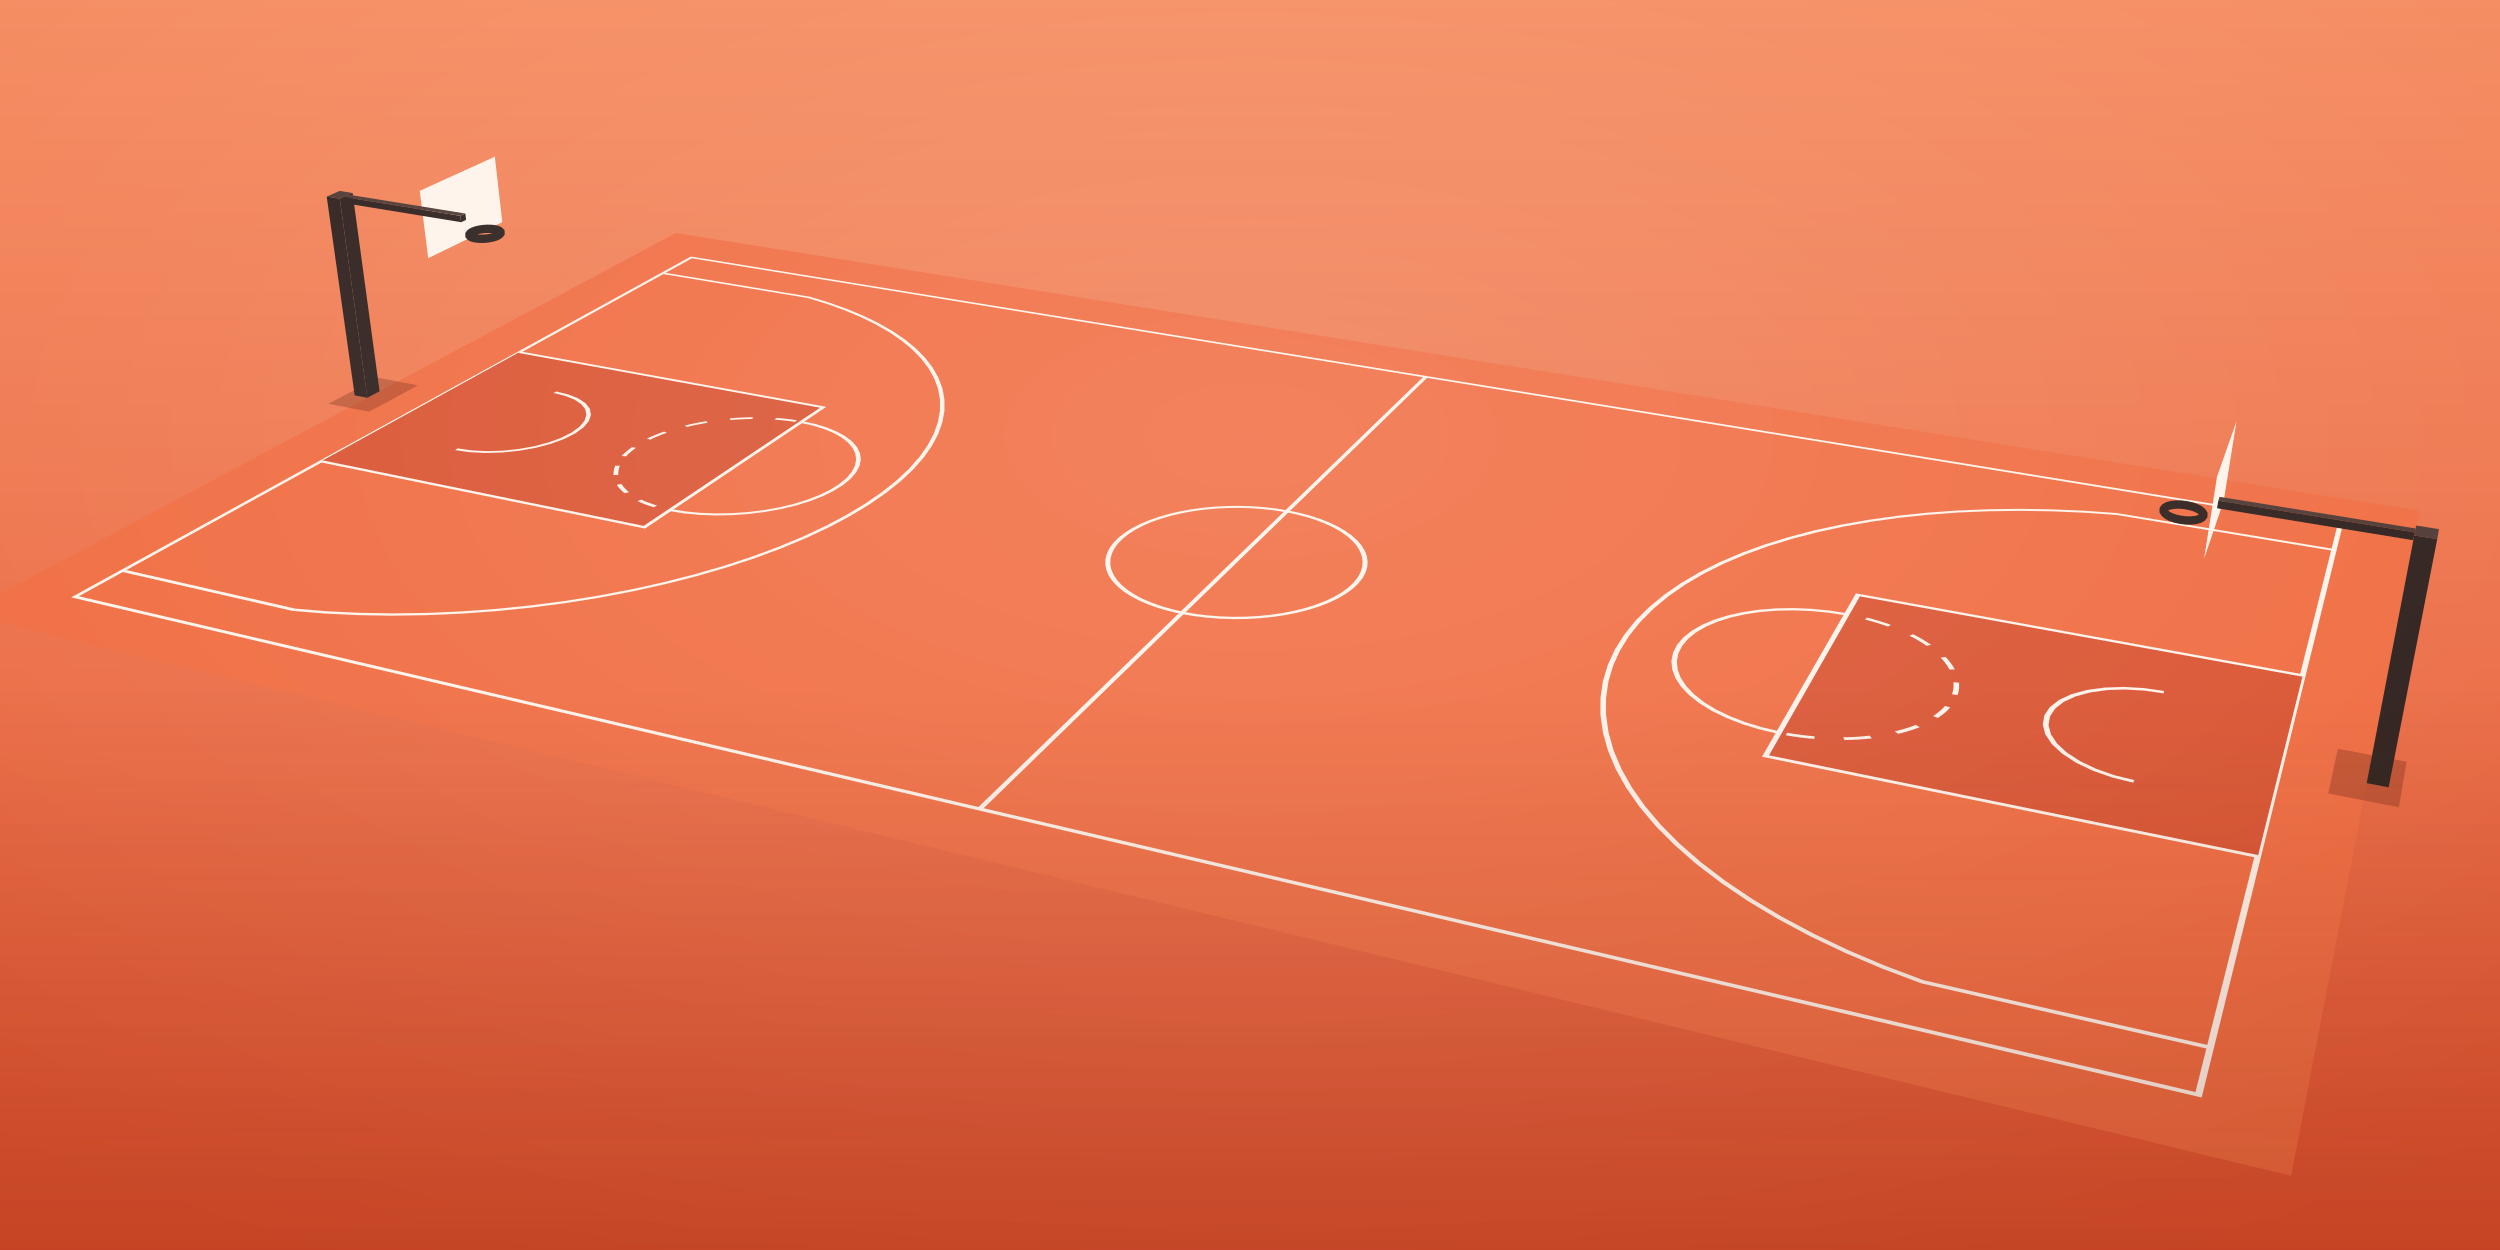
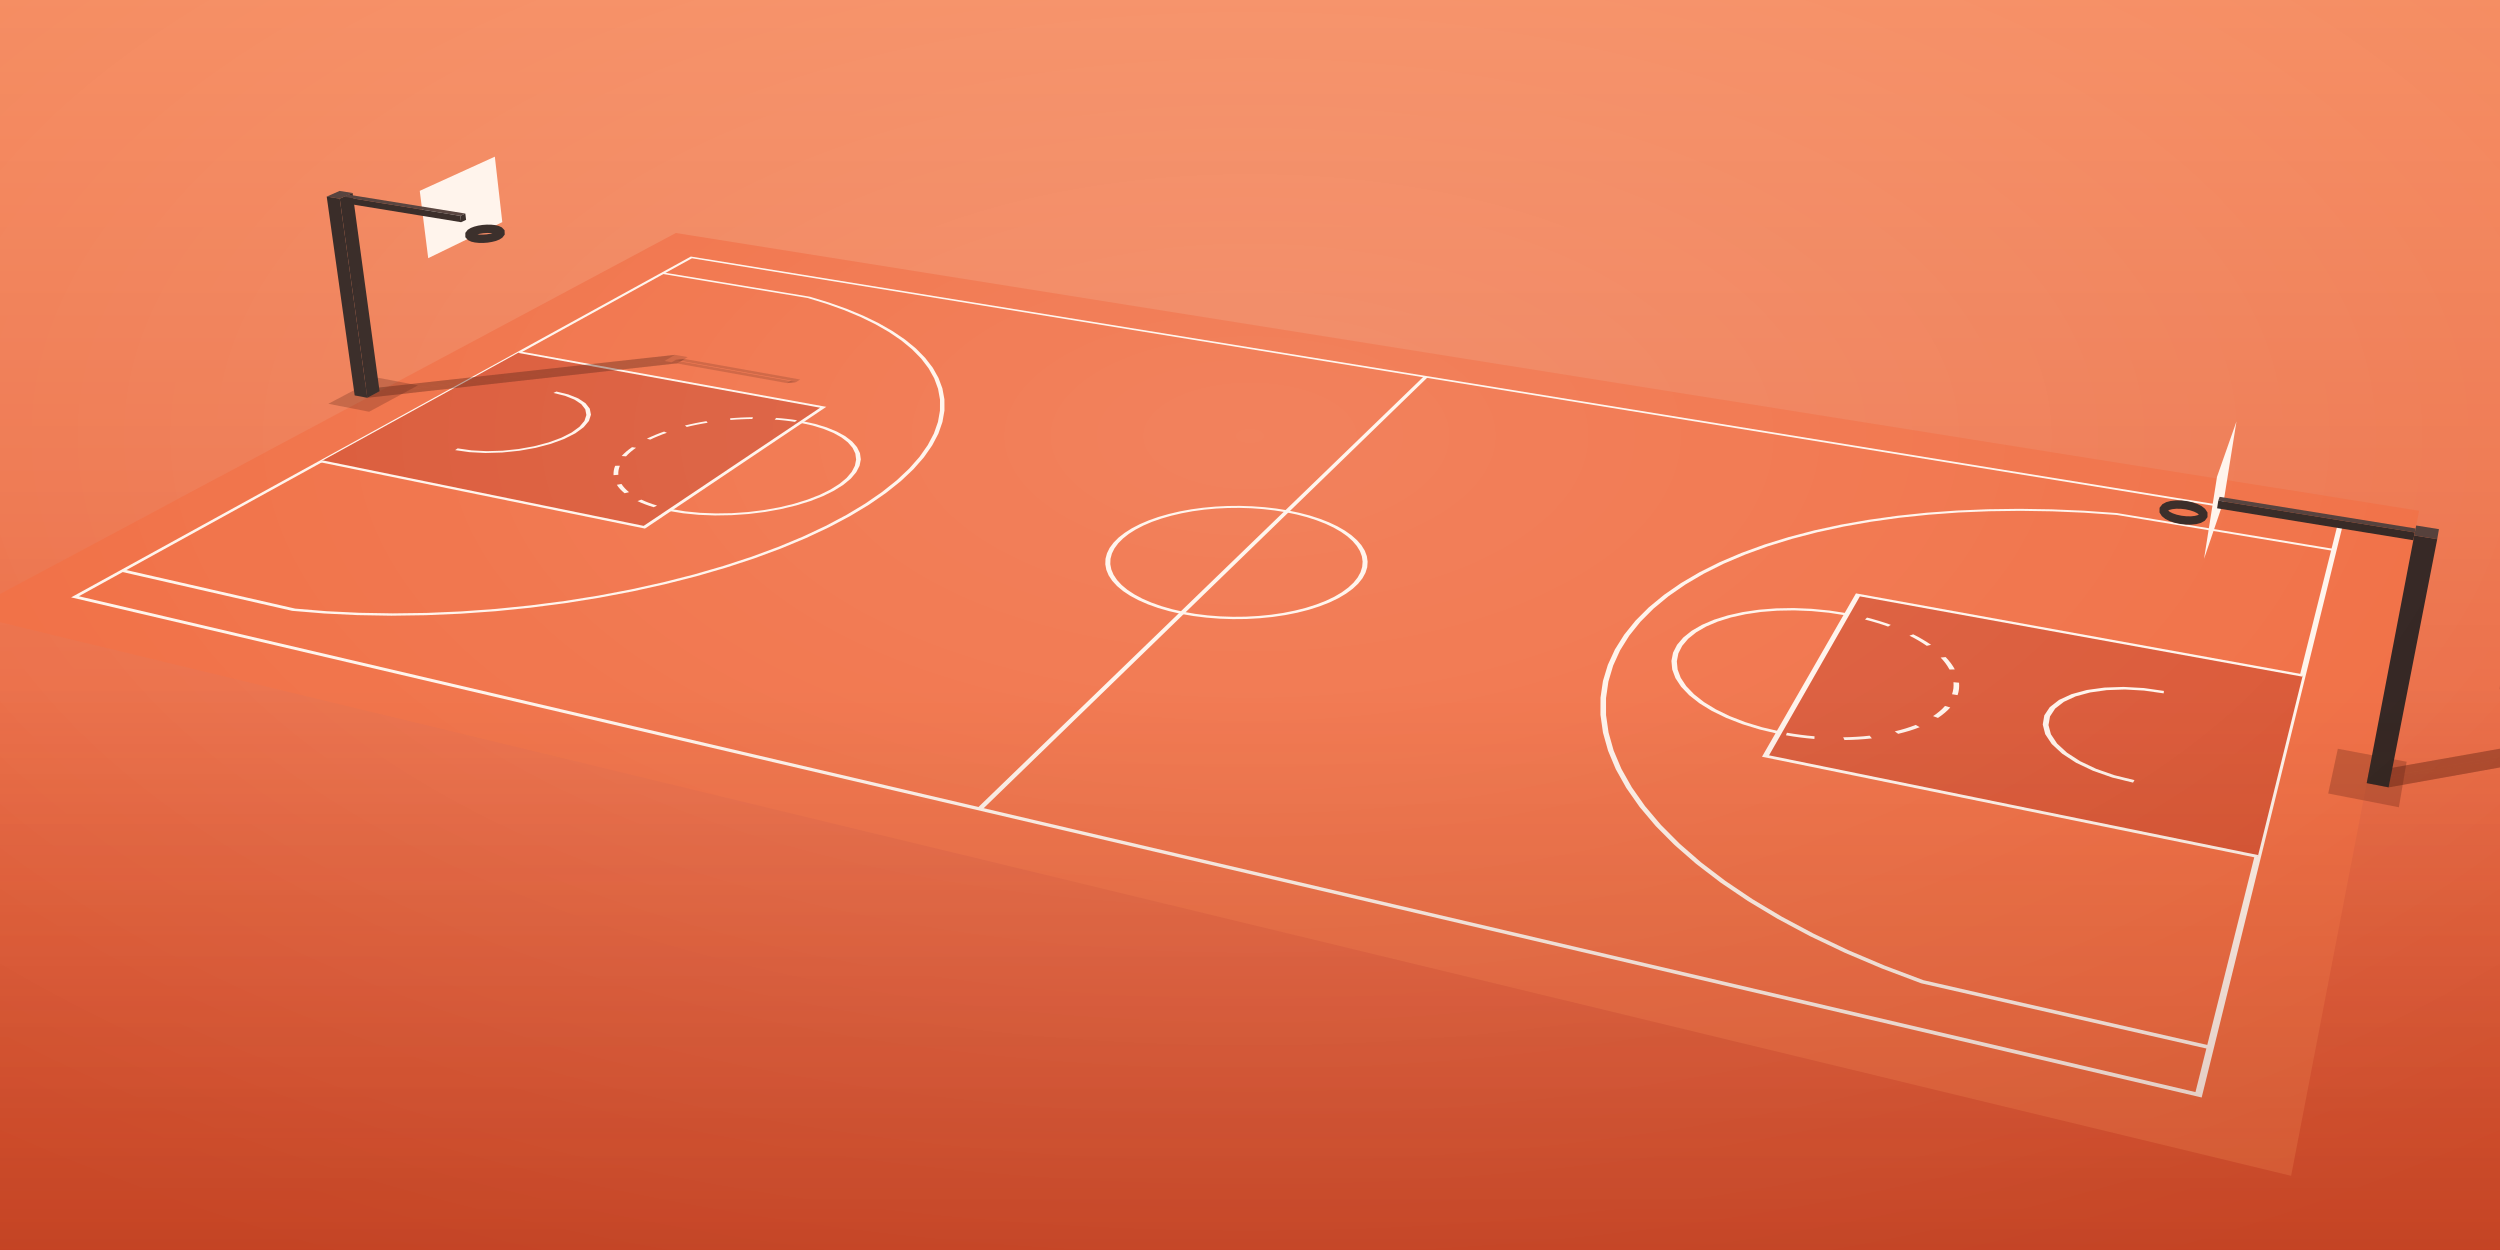
<svg xmlns="http://www.w3.org/2000/svg" viewBox="0 0 600 300" width="600" height="300">
  <defs>
    <linearGradient id="fond" x1="0" y1="0" x2="0" y2="1">
      <stop offset="0" stop-color="#F58A5E" />
      <stop offset="1" stop-color="#E2512D" />
    </linearGradient>
    <radialGradient id="lumiere" cx="0.5" cy="0.35" r="0.75">
      <stop offset="0" stop-color="#FFFFFF" stop-opacity="0.16" />
      <stop offset="1" stop-color="#FFFFFF" stop-opacity="0" />
    </radialGradient>
    <linearGradient id="voile" x1="0" y1="0" x2="0" y2="1">
      <stop offset="0.55" stop-color="#5A1405" stop-opacity="0" />
      <stop offset="1" stop-color="#5A1405" stop-opacity="0.22" />
    </linearGradient>
+     <filter id="grain" x="0" y="0" width="100%" height="100%">
+       <feTurbulence type="fractalNoise" baseFrequency="0.85" numOctaves="2" seed="4" stitchTiles="stitch" />
+       <feColorMatrix type="saturate" values="0" />
+     </filter>
  </defs>
  <rect width="600" height="300" fill="url(#fond)" />
  <polygon points="6114113.27,27224.77 2277.57,-193.49 0.88,-197.97 -6169450.19,27224.77" fill="#D9512E" />
  <polygon points="-8.74,147.23 549.87,282.20 580.59,122.58 162.20,55.92" fill="#F06A3E" />
  <path d="M 18.92,143.10 526.91,262.10 560.94,126.23 166.07,61.99 Z M 165.80,61.57 562.28,125.98 528.40,263.40 17.07,143.37 Z" fill="#FFF3EA" fill-rule="evenodd" />
  <polygon points="234.50,194.00 341.70,90.35 342.68,90.51 235.74,194.30" fill="#FFF3EA" />
  <path d="M 324.84,139.85 325.82,138.62 326.52,137.36 326.92,136.08 327.03,134.80 326.85,133.52 326.38,132.26 325.63,131.03 324.61,129.84 323.34,128.70 321.82,127.63 320.08,126.63 318.12,125.70 315.98,124.87 313.67,124.12 311.22,123.48 308.63,122.94 305.94,122.51 303.18,122.19 300.36,121.98 297.51,121.89 294.65,121.92 291.81,122.06 289.01,122.32 286.28,122.69 283.64,123.18 281.11,123.77 278.72,124.46 276.48,125.24 274.43,126.12 272.57,127.09 270.93,128.12 269.53,129.23 268.37,130.39 267.48,131.60 266.86,132.84 266.52,134.11 266.47,135.39 266.72,136.68 267.26,137.95 268.09,139.20 269.21,140.41 270.60,141.57 272.27,142.66 274.19,143.69 276.34,144.62 278.70,145.46 281.26,146.20 283.98,146.82 286.84,147.32 289.80,147.69 292.84,147.93 295.92,148.03 299.01,148.00 302.07,147.83 305.08,147.53 308.00,147.10 310.80,146.54 313.44,145.87 315.91,145.08 318.18,144.20 320.23,143.22 322.03,142.16 323.57,141.03 Z M 324.66,141.30 323.06,142.47 321.19,143.58 319.06,144.60 316.70,145.52 314.13,146.34 311.38,147.04 308.46,147.62 305.43,148.07 302.29,148.38 299.10,148.56 295.89,148.59 292.68,148.48 289.51,148.23 286.43,147.85 283.45,147.33 280.62,146.68 277.96,145.92 275.50,145.04 273.26,144.06 271.27,143.00 269.54,141.86 268.09,140.65 266.93,139.39 266.07,138.09 265.52,136.77 265.27,135.43 265.32,134.10 265.68,132.78 266.32,131.48 267.26,130.23 268.46,129.02 269.93,127.88 271.63,126.80 273.56,125.80 275.70,124.89 278.02,124.07 280.51,123.36 283.13,122.74 285.88,122.24 288.71,121.86 291.62,121.59 294.57,121.44 297.54,121.41 300.50,121.51 303.43,121.72 306.30,122.05 309.09,122.50 311.77,123.06 314.32,123.72 316.73,124.50 318.95,125.36 320.98,126.32 322.79,127.36 324.37,128.48 325.70,129.66 326.76,130.89 327.55,132.17 328.04,133.48 328.23,134.81 328.13,136.15 327.71,137.48 326.99,138.79 325.97,140.07 Z" fill="#FFF3EA" fill-rule="evenodd" />
  <polygon points="77.08,110.70 154.64,126.53 197.57,97.75 124.63,84.52" fill="#D9512E" />
  <polygon points="77.46,110.50 154.48,126.21 196.83,97.85 124.32,84.69 124.94,84.35 198.31,97.64 154.79,126.86 76.71,110.91" fill="#FFF3EA" />
  <polygon points="161.10,122.17 164.48,122.73 168.07,123.08 171.82,123.22 175.67,123.16 179.54,122.89 183.35,122.42 187.05,121.76 190.54,120.92 193.79,119.91 196.72,118.77 199.28,117.51 201.44,116.15 203.16,114.73 204.41,113.26 205.18,111.77 205.47,110.30 205.28,108.85 204.61,107.47 203.48,106.16 201.92,104.96 199.96,103.87 197.62,102.92 194.97,102.11 192.00,101.46 192.63,101.08 195.66,101.75 198.42,102.59 200.84,103.58 202.88,104.70 204.51,105.96 205.68,107.31 206.39,108.75 206.60,110.25 206.30,111.78 205.50,113.33 204.20,114.86 202.42,116.34 200.18,117.75 197.51,119.07 194.47,120.26 191.10,121.30 187.45,122.18 183.61,122.87 179.64,123.36 175.61,123.64 171.61,123.71 167.70,123.56 163.96,123.19 160.51,122.62" fill="#FFF3EA" />
  <polygon points="190.79,101.25 189.61,101.08 188.41,100.93 187.19,100.81 185.93,100.71 186.29,100.30 187.57,100.40 188.84,100.53 190.09,100.68 191.29,100.86" fill="#FFF3EA" />
  <polygon points="180.58,100.55 179.25,100.58 177.93,100.63 176.61,100.70 175.28,100.80 175.23,100.39 176.59,100.29 177.96,100.21 179.33,100.16 180.68,100.13" fill="#FFF3EA" />
  <polygon points="169.84,101.46 168.55,101.68 167.29,101.92 166.05,102.18 164.83,102.47 164.38,102.12 165.63,101.83 166.92,101.55 168.22,101.30 169.54,101.08" fill="#FFF3EA" />
  <polygon points="160.06,103.87 158.99,104.25 157.97,104.66 156.99,105.07 156.05,105.51 155.25,105.27 156.21,104.83 157.23,104.39 158.29,103.97 159.38,103.58" fill="#FFF3EA" />
  <polygon points="152.65,107.46 151.96,107.97 151.33,108.48 150.76,109.00 150.24,109.53 149.20,109.44 149.73,108.90 150.32,108.36 150.98,107.83 151.68,107.32" fill="#FFF3EA" />
  <polygon points="148.77,111.77 148.58,112.32 148.45,112.86 148.39,113.41 148.40,113.95 147.25,114.04 147.25,113.48 147.31,112.92 147.44,112.35 147.64,111.79" fill="#FFF3EA" />
  <polygon points="149.15,116.15 149.51,116.66 149.93,117.15 150.42,117.64 150.97,118.12 149.90,118.38 149.34,117.89 148.83,117.38 148.40,116.87 148.04,116.35" fill="#FFF3EA" />
  <polygon points="153.92,119.91 154.79,120.30 155.70,120.66 156.67,121.01 157.70,121.33 156.88,121.73 155.83,121.40 154.83,121.04 153.88,120.66 152.99,120.26" fill="#FFF3EA" />
  <polygon points="29.85,136.71 70.91,146.08 70.78,146.06 78.38,146.69 86.21,147.07 94.25,147.21 102.43,147.10 110.70,146.74 119.01,146.14 127.30,145.30 135.51,144.24 143.60,142.95 151.50,141.45 159.17,139.75 166.57,137.87 173.65,135.82 180.38,133.62 186.71,131.28 192.63,128.82 198.10,126.25 203.11,123.60 207.63,120.88 211.65,118.11 215.17,115.31 218.18,112.48 220.68,109.65 222.66,106.83 224.14,104.03 225.11,101.27 225.59,98.55 225.60,95.90 225.13,93.31 224.21,90.80 222.85,88.38 221.07,86.05 218.88,83.82 216.31,81.70 213.36,79.69 210.07,77.80 206.44,76.03 202.50,74.39 198.26,72.88 193.79,71.51 158.79,65.71 159.34,65.41 194.40,71.22 198.99,72.62 203.27,74.14 207.25,75.80 210.92,77.58 214.25,79.49 217.23,81.51 219.84,83.65 222.05,85.90 223.86,88.25 225.24,90.70 226.18,93.23 226.66,95.85 226.67,98.53 226.19,101.27 225.22,104.06 223.73,106.89 221.74,109.75 219.23,112.61 216.20,115.47 212.65,118.30 208.59,121.11 204.02,123.86 198.97,126.54 193.44,129.14 187.46,131.63 181.06,134.00 174.26,136.23 167.10,138.31 159.61,140.21 151.85,141.93 143.86,143.45 135.68,144.76 127.37,145.84 118.98,146.69 110.57,147.29 102.20,147.65 93.92,147.77 85.79,147.63 77.86,147.24 70.21,146.61 70.07,146.59 28.98,137.19" fill="#FFF3EA" />
  <polygon points="109.84,107.61 113.17,108.09 116.79,108.28 120.61,108.17 124.46,107.77 128.19,107.10 131.64,106.19 134.67,105.08 137.18,103.81 139.06,102.44 140.26,101.02 140.73,99.60 140.47,98.24 139.50,96.99 137.85,95.90 135.61,95.00 132.82,94.31 133.53,93.97 136.41,94.67 138.78,95.62 140.52,96.77 141.55,98.09 141.83,99.53 141.34,101.03 140.08,102.53 138.09,103.99 135.44,105.33 132.23,106.51 128.58,107.48 124.63,108.18 120.55,108.60 116.51,108.72 112.67,108.52 109.23,108.03" fill="#FFF3EA" />
  <polygon points="78.79,96.91 88.59,98.82 100.32,92.48 90.65,90.65" fill="rgba(80,20,5,0.28)" />
  <polygon points="541.87,205.57 423.73,181.45 445.90,142.77 552.66,162.12" fill="#D9512E" />
  <polygon points="541.78,205.91 422.88,181.62 445.43,142.41 552.73,161.85 552.59,162.40 446.37,143.13 424.57,181.28 541.95,205.22" fill="#FFF3EA" />
  <polygon points="443.11,147.71 438.95,147.06 434.78,146.66 430.63,146.49 426.56,146.56 422.63,146.87 418.90,147.42 415.43,148.19 412.27,149.18 409.48,150.37 407.10,151.75 405.17,153.30 403.73,155.00 402.81,156.81 402.44,158.72 402.63,160.68 403.38,162.68 404.70,164.67 406.56,166.61 408.94,168.49 411.82,170.25 415.13,171.86 418.83,173.30 422.85,174.53 427.16,175.54 426.74,176.12 422.33,175.08 418.15,173.80 414.30,172.30 410.85,170.62 407.87,168.79 405.39,166.84 403.46,164.81 402.10,162.74 401.33,160.67 401.14,158.62 401.53,156.64 402.49,154.76 403.99,153.00 406.00,151.39 408.48,149.96 411.39,148.72 414.67,147.70 418.27,146.90 422.15,146.33 426.23,146.01 430.45,145.93 434.76,146.11 439.09,146.53 443.32,147.18" fill="#FFF3EA" />
  <polygon points="428.86,175.86 430.51,176.12 432.16,176.35 433.81,176.55 435.49,176.71 435.46,177.35 433.75,177.19 432.02,176.99 430.31,176.75 428.63,176.47" fill="#FFF3EA" />
  <polygon points="442.36,176.95 444.00,176.91 445.59,176.83 447.17,176.72 448.72,176.56 449.25,177.21 447.65,177.37 446.02,177.49 444.35,177.57 442.68,177.61" fill="#FFF3EA" />
  <polygon points="454.74,175.53 456.09,175.19 457.37,174.82 458.59,174.42 459.76,173.98 460.74,174.52 459.54,174.97 458.27,175.39 456.94,175.77 455.57,176.12" fill="#FFF3EA" />
  <polygon points="463.93,171.87 464.76,171.29 465.51,170.69 466.19,170.08 466.80,169.43 468.07,169.79 467.45,170.44 466.74,171.08 465.96,171.70 465.11,172.30" fill="#FFF3EA" />
  <polygon points="468.49,166.62 468.69,165.91 468.82,165.19 468.86,164.47 468.83,163.73 470.17,163.85 470.20,164.60 470.16,165.36 470.03,166.10 469.82,166.83" fill="#FFF3EA" />
  <polygon points="467.88,160.69 467.45,159.96 466.96,159.24 466.39,158.52 465.75,157.81 466.96,157.70 467.61,158.42 468.20,159.16 468.72,159.91 469.16,160.66" fill="#FFF3EA" />
  <polygon points="462.43,155.00 461.46,154.36 460.45,153.74 459.39,153.14 458.26,152.56 459.17,152.24 460.32,152.83 461.42,153.46 462.47,154.10 463.46,154.75" fill="#FFF3EA" />
  <polygon points="453.14,150.38 451.79,149.91 450.43,149.48 449.03,149.07 447.60,148.69 448.09,148.22 449.55,148.61 451.00,149.03 452.42,149.48 453.79,149.96" fill="#FFF3EA" />
  <polygon points="530.37,251.84 461.07,235.99 460.99,235.96 451.63,232.43 442.75,228.66 434.40,224.68 426.64,220.53 419.48,216.24 412.96,211.83 407.09,207.34 401.89,202.80 397.35,198.23 393.50,193.66 390.31,189.11 387.79,184.61 385.93,180.17 384.71,175.82 384.11,171.57 384.12,167.44 384.71,163.43 385.88,159.57 387.58,155.87 389.81,152.32 392.53,148.95 395.72,145.76 399.37,142.76 403.43,139.95 407.90,137.33 412.75,134.91 417.95,132.70 423.48,130.69 429.32,128.89 435.45,127.29 441.84,125.91 448.48,124.75 455.35,123.79 462.42,123.05 469.67,122.53 477.09,122.22 484.65,122.12 492.33,122.24 500.12,122.57 508.04,123.13 560.21,131.76 560.09,132.23 508.00,123.59 500.26,123.05 492.54,122.72 484.92,122.60 477.43,122.70 470.08,123.00 462.89,123.53 455.89,124.26 449.08,125.21 442.51,126.37 436.17,127.74 430.10,129.32 424.32,131.10 418.84,133.10 413.69,135.29 408.90,137.69 404.48,140.29 400.46,143.08 396.86,146.06 393.71,149.22 391.02,152.56 388.83,156.07 387.16,159.74 386.02,163.56 385.45,167.53 385.45,171.62 386.06,175.83 387.28,180.14 389.14,184.53 391.65,188.98 394.82,193.48 398.65,198.00 403.14,202.51 408.30,207.00 414.12,211.43 420.58,215.78 427.67,220.02 435.35,224.12 443.61,228.05 452.39,231.77 461.69,235.27 461.60,235.24 530.58,250.98" fill="#FFF3EA" />
  <polygon points="519.28,166.41 514.58,165.74 509.99,165.48 505.63,165.63 501.64,166.19 498.16,167.13 495.33,168.44 493.24,170.06 492.00,171.95 491.64,174.02 492.22,176.22 493.71,178.46 496.08,180.64 499.24,182.69 503.09,184.52 507.47,186.05 512.28,187.23 511.93,187.83 506.97,186.62 502.33,184.99 498.26,183.06 494.92,180.88 492.42,178.57 490.85,176.20 490.26,173.88 490.63,171.69 491.96,169.70 494.17,167.98 497.17,166.60 500.84,165.60 505.06,165.02 509.67,164.86 514.51,165.13 519.34,165.82" fill="#FFF3EA" />
  <polygon points="558.77,190.44 575.73,193.74 577.59,182.82 561.08,179.70" fill="rgba(80,20,5,0.28)" />
+   <polygon points="85.12,94.89 88.16,95.47 162.57,87.19 159.47,86.64" fill="#4A1004" fill-opacity="0.22" />
+   <polygon points="88.16,95.47 91.10,93.90 165.05,85.70 162.57,87.19" fill="#4A1004" fill-opacity="0.22" />
+   <polygon points="91.10,93.90 88.07,93.32 161.97,85.16 165.05,85.70" fill="#4A1004" fill-opacity="0.22" />
+   <polygon points="88.07,93.32 85.12,94.89 159.47,86.64 161.97,85.16" fill="#4A1004" fill-opacity="0.22" />
+   <polygon points="161.13,86.99 188.89,91.95 191.09,91.70 163.32,86.74" fill="#4A1004" fill-opacity="0.22" />
+   <polygon points="188.89,91.95 189.84,91.33 192.04,91.08 191.09,91.70" fill="#4A1004" fill-opacity="0.22" />
+   <polygon points="189.84,91.33 162.13,86.39 164.31,86.15 192.04,91.08" fill="#4A1004" fill-opacity="0.22" />
+   <polygon points="162.13,86.39 161.13,86.99 163.32,86.74 164.31,86.15" fill="#4A1004" fill-opacity="0.22" />
+   <polygon points="568.01,187.95 573.27,188.97 652.63,174.76 647.36,173.82" fill="#4A1004" fill-opacity="0.22" />
+   <polygon points="573.27,188.97 573.75,186.24 652.56,172.23 652.63,174.76" fill="#4A1004" fill-opacity="0.22" />
+   <polygon points="573.75,186.24 568.53,185.25 647.33,171.30 652.56,172.23" fill="#4A1004" fill-opacity="0.22" />
+   <polygon points="568.53,185.25 568.01,187.95 647.36,173.82 647.33,171.30" fill="#4A1004" fill-opacity="0.22" />
+   <polygon points="599.88,165.40 645.04,173.47 647.35,173.06 602.20,165.01" fill="#4A1004" fill-opacity="0.22" />
+   <polygon points="645.04,173.47 645.03,172.46 647.34,172.06 647.35,173.06" fill="#4A1004" fill-opacity="0.22" />
+   <polygon points="645.03,172.46 600.00,164.44 602.30,164.05 647.34,172.06" fill="#4A1004" fill-opacity="0.22" />
+   <polygon points="600.00,164.44 599.88,165.40 602.20,165.01 602.30,164.05" fill="#4A1004" fill-opacity="0.22" />
  <polygon points="78.41,47.18 81.54,47.68 84.62,46.32 81.50,45.82" fill="#4B3530" />
  <polygon points="85.12,94.89 88.16,95.47 81.54,47.68 78.41,47.18" fill="#2A1C18" />
  <polygon points="88.16,95.47 91.10,93.90 84.62,46.32 81.54,47.68" fill="#2A1C18" />
  <polygon points="102.77,61.96 120.55,53.31 118.76,37.60 100.74,45.80" fill="#FFF3EA" />
  <polygon points="82.47,47.27 110.49,51.81 111.68,51.25 83.70,46.73" fill="#4B3530" />
  <polygon points="82.67,48.76 110.67,53.33 110.49,51.81 82.47,47.27" fill="#2A1C18" />
  <polygon points="110.67,53.33 111.86,52.76 111.68,51.25 110.49,51.81" fill="#2A1C18" />
  <polygon points="119.40,56.60 119.88,56.29 120.12,55.98 120.11,55.67 119.85,55.40 119.35,55.17 118.65,55.01 117.81,54.92 116.86,54.91 115.89,54.98 114.95,55.13 114.10,55.35 113.42,55.61 112.93,55.91 112.68,56.23 112.68,56.54 112.94,56.82 113.43,57.05 114.13,57.21 114.99,57.30 115.94,57.31 116.92,57.24 117.87,57.08 118.72,56.87" fill="none" stroke="#2A1C18" stroke-width="2" />
  <polygon points="528.97,134.12 533.70,120.20 536.75,101.16 532.08,114.43" fill="#FFF3EA" />
  <polygon points="579.42,128.51 584.93,129.41 585.35,127.00 579.88,126.12" fill="#4B3530" />
  <polygon points="568.01,187.95 573.27,188.97 584.93,129.41 579.42,128.51" fill="#2A1C18" />
  <polygon points="528.80,123.78 528.80,123.30 528.47,122.80 527.85,122.31 526.96,121.87 525.88,121.51 524.68,121.25 523.43,121.11 522.23,121.10 521.15,121.22 520.26,121.45 519.63,121.79 519.29,122.22 519.28,122.70 519.60,123.20 520.21,123.69 521.09,124.13 522.18,124.50 523.39,124.76 524.65,124.90 525.87,124.92 526.96,124.80 527.85,124.56 528.48,124.21" fill="none" stroke="#2A1C18" stroke-width="2" />
  <polygon points="532.39,120.15 579.55,127.79 579.74,126.84 532.71,119.24" fill="#4B3530" />
  <polygon points="532.10,121.99 579.19,129.66 579.55,127.79 532.39,120.15" fill="#2A1C18" />
  <polygon points="579.19,129.66 579.38,128.70 579.74,126.84 579.55,127.79" fill="#2A1C18" />
  <rect width="600" height="300" fill="url(#lumiere)" />
  <rect width="600" height="300" fill="url(#voile)" />
</svg>
